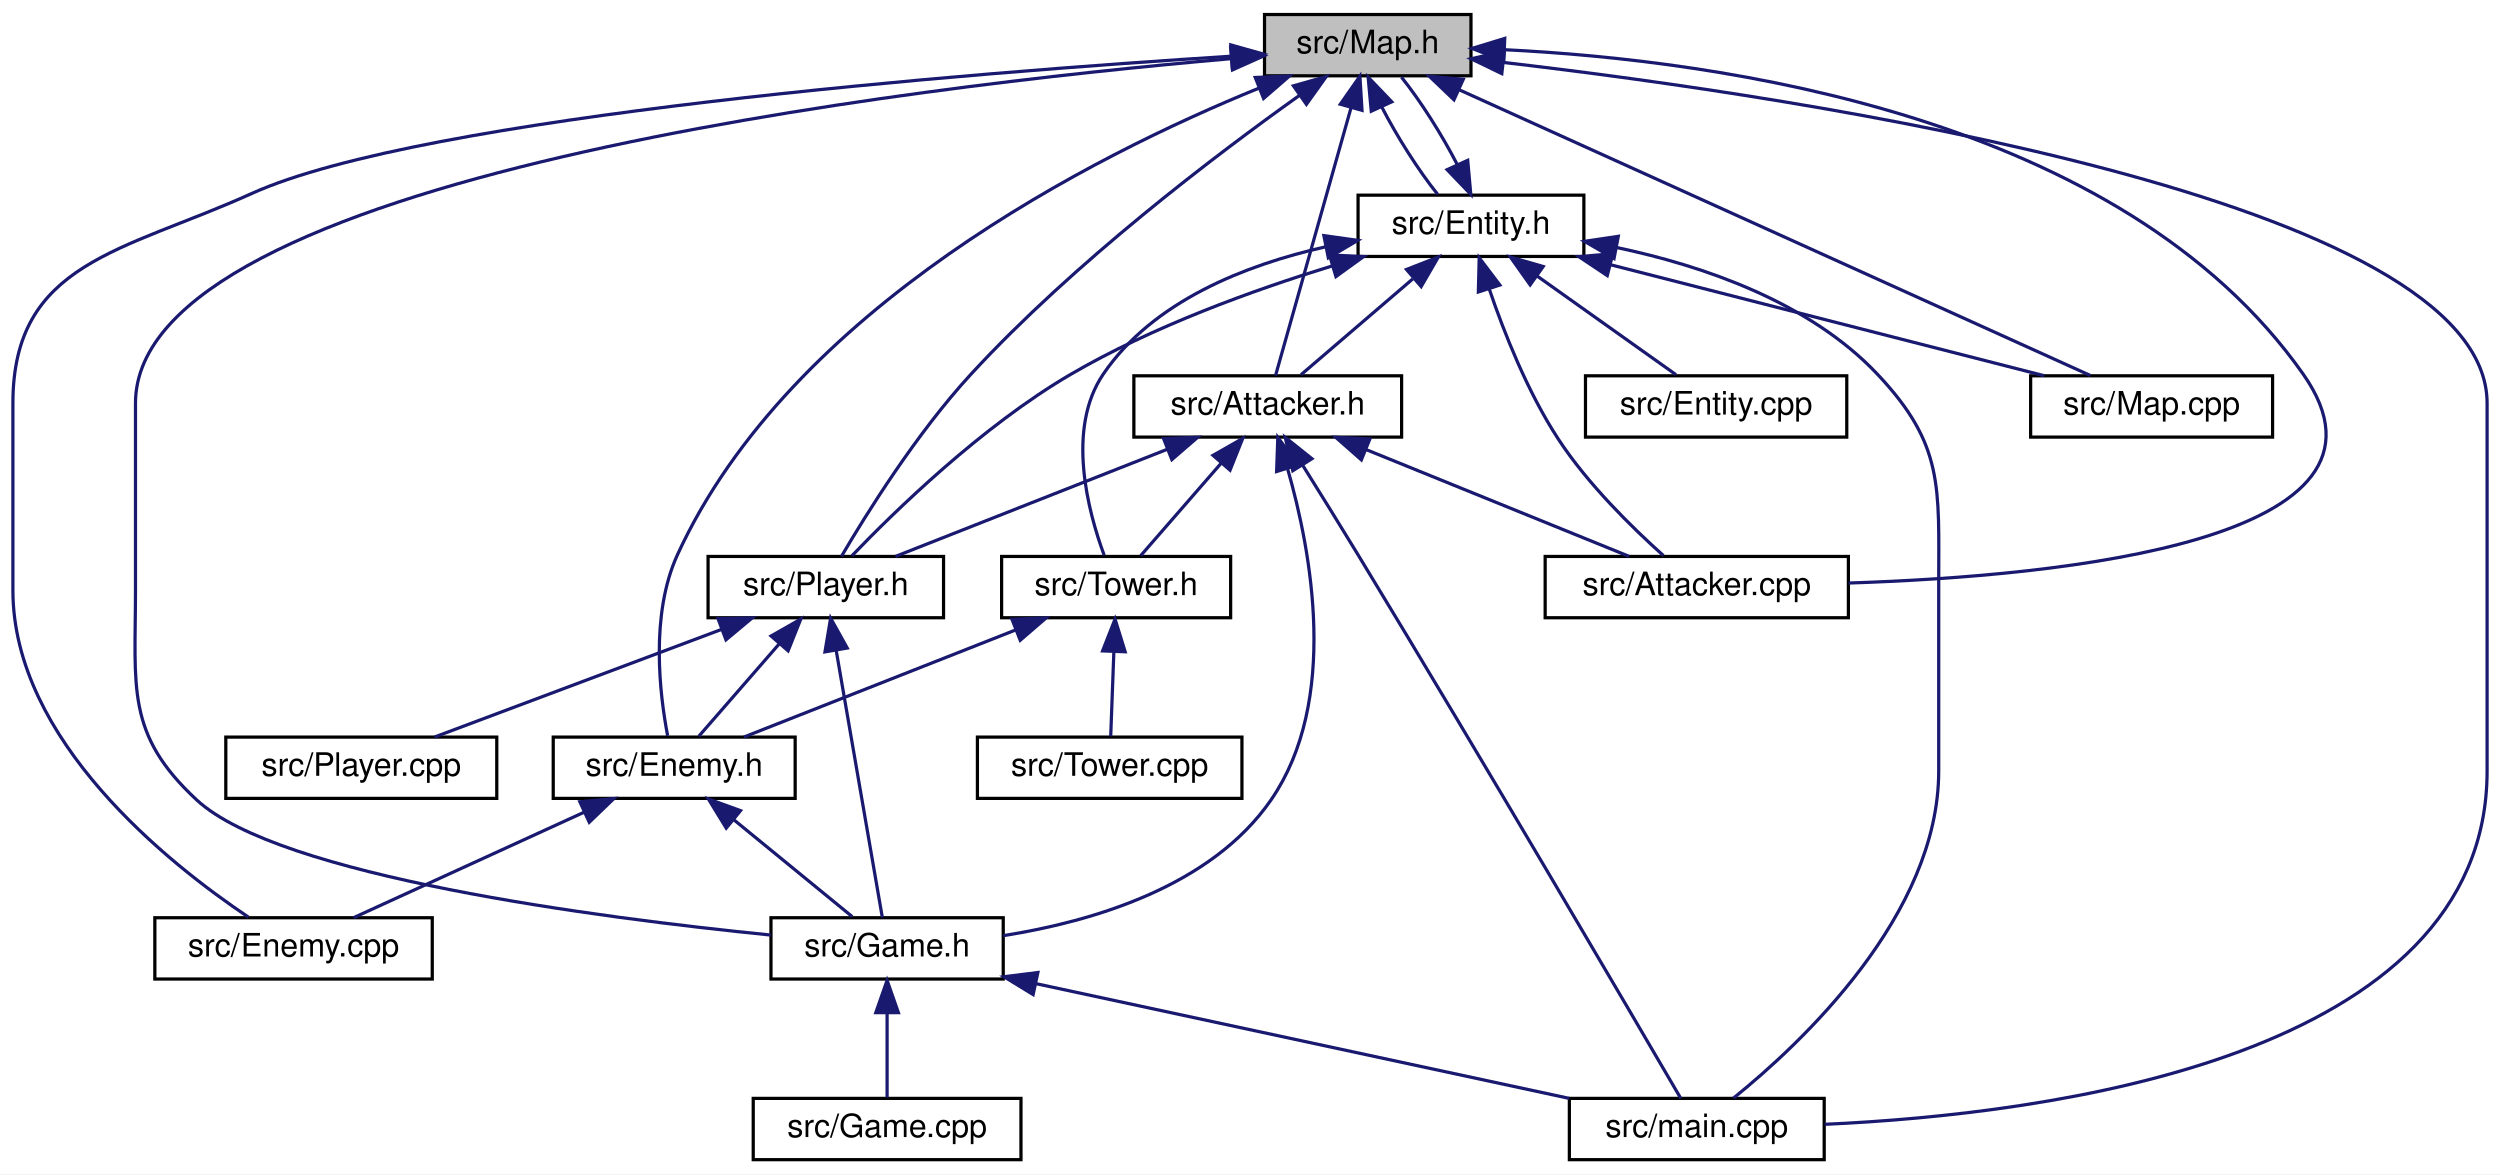
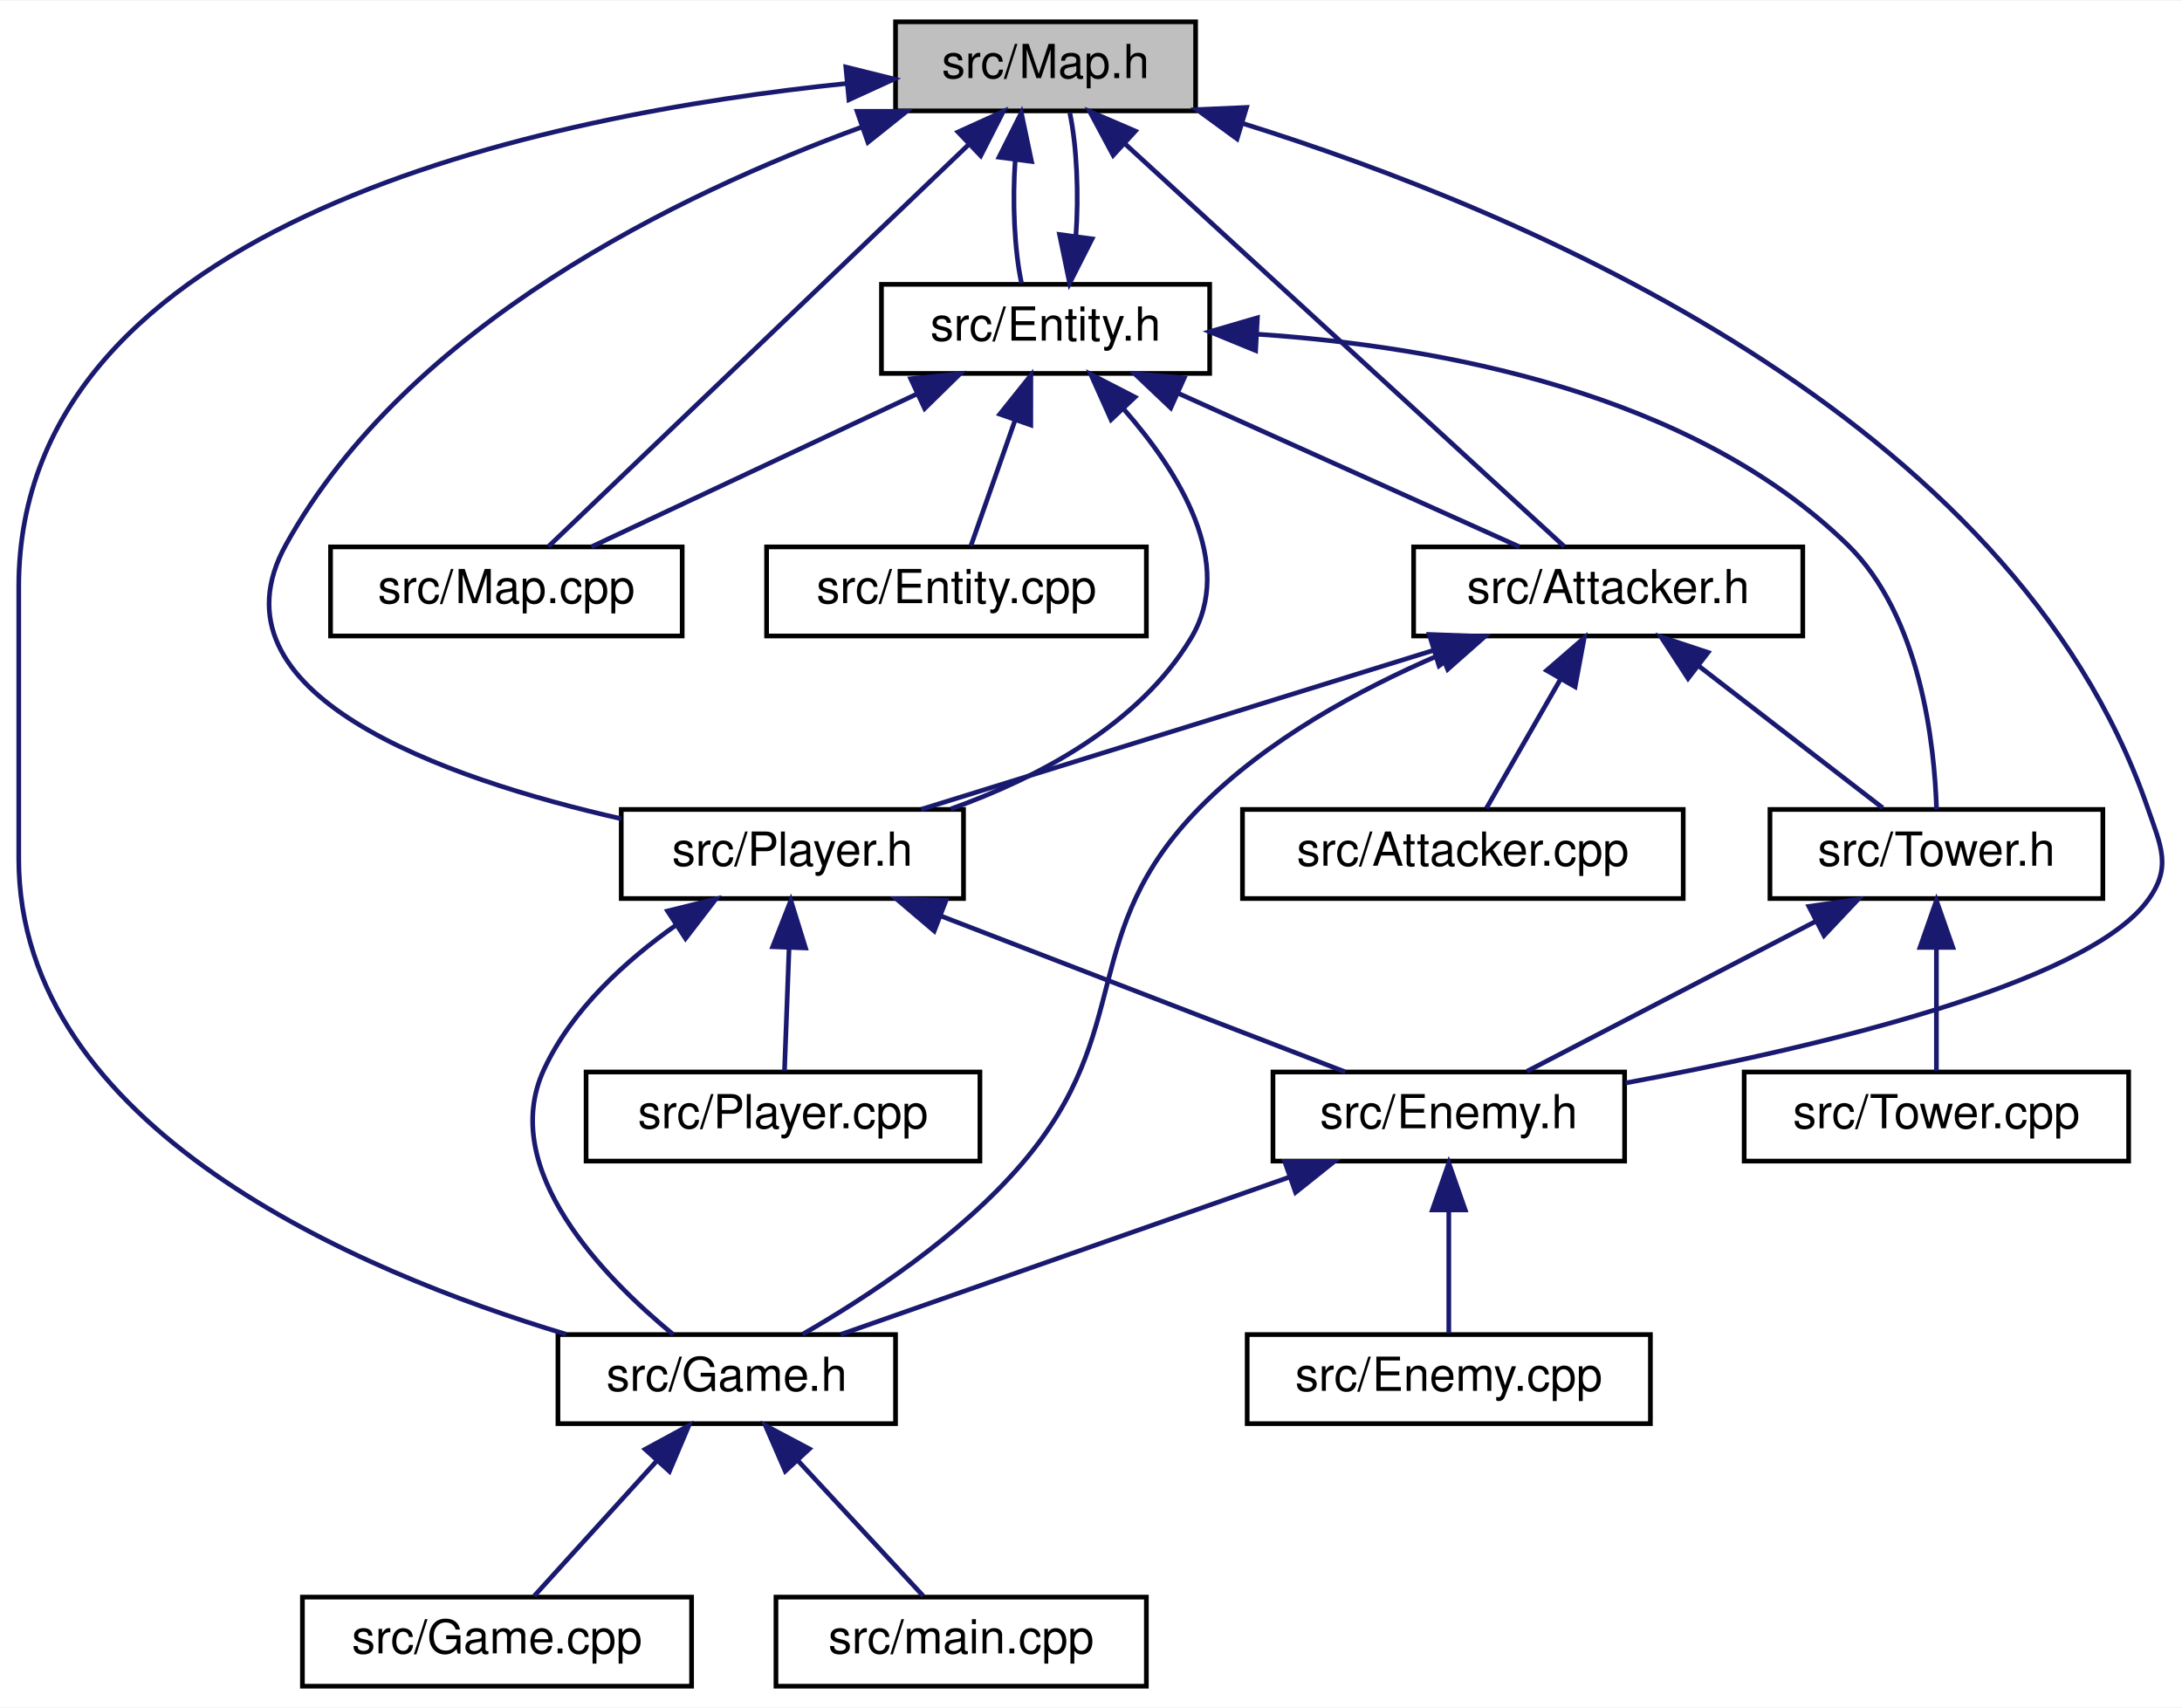
- <svg xmlns="http://www.w3.org/2000/svg" xmlns:xlink="http://www.w3.org/1999/xlink" width="775pt" height="364pt" viewBox="0.00 0.00 775.00 364.00">
+ <svg xmlns="http://www.w3.org/2000/svg" xmlns:xlink="http://www.w3.org/1999/xlink" width="465pt" height="364pt" viewBox="0.00 0.00 465.38 364.00">
  <g id="graph0" class="graph" transform="scale(1 1) rotate(0) translate(4 360)">
-     <polygon fill="white" stroke="transparent" points="-4,4 -4,-360 771,-360 771,4 -4,4" />
+     <polygon fill="white" stroke="transparent" points="-4,4 -4,-360 461.38,-360 461.38,4 -4,4" />
    <g id="node1" class="node">
      <g id="a_node1">
        <a xlink:title=" ">
-           <polygon fill="#bfbfbf" stroke="black" points="388,-336.5 388,-355.5 452,-355.5 452,-336.5 388,-336.5" />
-           <text text-anchor="middle" x="420" y="-343.5" font-family="Helvetica,sans-Serif" font-size="10.00">src/Map.h</text>
+           <polygon fill="#bfbfbf" stroke="black" points="187,-336.5 187,-355.5 251,-355.5 251,-336.5 187,-336.5" />
+           <text text-anchor="middle" x="219" y="-343.5" font-family="Helvetica,sans-Serif" font-size="10.00">src/Map.h</text>
        </a>
      </g>
    </g>
    <g id="node2" class="node">
      <g id="a_node2">
        <a xlink:href="Entity_8h.html" target="_top" xlink:title=" ">
-           <polygon fill="white" stroke="black" points="417,-280.5 417,-299.5 487,-299.5 487,-280.5 417,-280.5" />
-           <text text-anchor="middle" x="452" y="-287.5" font-family="Helvetica,sans-Serif" font-size="10.00">src/Entity.h</text>
+           <polygon fill="white" stroke="black" points="184,-280.5 184,-299.5 254,-299.5 254,-280.5 184,-280.5" />
+           <text text-anchor="middle" x="219" y="-287.5" font-family="Helvetica,sans-Serif" font-size="10.00">src/Entity.h</text>
        </a>
      </g>
    </g>
    <g id="edge1" class="edge">
-       <path fill="none" stroke="midnightblue" d="M424.27,-326.98C428.98,-317.82 435.76,-307.09 441.68,-299.75" />
-       <polygon fill="midnightblue" stroke="midnightblue" points="421.09,-325.53 420.12,-336.08 427.45,-328.44 421.09,-325.53" />
+       <path fill="none" stroke="midnightblue" d="M212.53,-326.1C211.9,-317.14 212.34,-306.86 213.87,-299.75" />
+       <polygon fill="midnightblue" stroke="midnightblue" points="209.07,-326.62 213.83,-336.08 216.01,-325.71 209.07,-326.62" />
    </g>
    <g id="node3" class="node">
      <g id="a_node3">
        <a xlink:href="Attacker_8h.html" target="_top" xlink:title=" ">
-           <polygon fill="white" stroke="black" points="347.5,-224.5 347.5,-243.5 430.5,-243.5 430.5,-224.5 347.5,-224.5" />
-           <text text-anchor="middle" x="389" y="-231.5" font-family="Helvetica,sans-Serif" font-size="10.00">src/Attacker.h</text>
+           <polygon fill="white" stroke="black" points="297.5,-224.5 297.5,-243.5 380.5,-243.5 380.5,-224.5 297.5,-224.5" />
+           <text text-anchor="middle" x="339" y="-231.5" font-family="Helvetica,sans-Serif" font-size="10.00">src/Attacker.h</text>
+         </a>
+       </g>
+     </g>
+     <g id="edge21" class="edge">
+       <path fill="none" stroke="midnightblue" d="M235.9,-329.51C261.54,-306.01 309.43,-262.11 329.63,-243.59" />
+       <polygon fill="midnightblue" stroke="midnightblue" points="233.42,-327.03 228.42,-336.37 238.15,-332.19 233.42,-327.03" />
+     </g>
+     <g id="node5" class="node">
+       <g id="a_node5">
+         <a xlink:href="Player_8h.html" target="_top" xlink:title=" ">
+           <polygon fill="white" stroke="black" points="128.5,-168.5 128.5,-187.5 201.5,-187.5 201.5,-168.5 128.5,-168.5" />
+           <text text-anchor="middle" x="165" y="-175.5" font-family="Helvetica,sans-Serif" font-size="10.00">src/Player.h</text>
+         </a>
+       </g>
+     </g>
+     <g id="edge22" class="edge">
+       <path fill="none" stroke="midnightblue" d="M179.9,-333.08C140.86,-318.85 83.02,-290.89 57,-244 39.27,-212.04 90.63,-194.12 128.49,-185.52" />
+       <polygon fill="midnightblue" stroke="midnightblue" points="178.8,-336.4 189.39,-336.41 181.11,-329.8 178.8,-336.4" />
+     </g>
+     <g id="node6" class="node">
+       <g id="a_node6">
+         <a xlink:href="Enemy_8h.html" target="_top" xlink:title=" ">
+           <polygon fill="white" stroke="black" points="267.5,-112.5 267.5,-131.5 342.5,-131.5 342.5,-112.5 267.5,-112.5" />
+           <text text-anchor="middle" x="305" y="-119.5" font-family="Helvetica,sans-Serif" font-size="10.00">src/Enemy.h</text>
+         </a>
+       </g>
+     </g>
+     <g id="edge23" class="edge">
+       <path fill="none" stroke="midnightblue" d="M261.12,-333.8C320.58,-315.22 425.12,-271.51 454,-188 456.91,-179.6 459.3,-175.14 454,-168 440.67,-150.05 382.3,-136.5 342.7,-129.16" />
+       <polygon fill="midnightblue" stroke="midnightblue" points="259.84,-330.53 251.28,-336.77 261.86,-337.23 259.84,-330.53" />
+     </g>
+     <g id="node8" class="node">
+       <g id="a_node8">
+         <a xlink:href="Game_8h.html" target="_top" xlink:title=" ">
+           <polygon fill="white" stroke="black" points="115,-56.5 115,-75.5 187,-75.5 187,-56.5 115,-56.5" />
+           <text text-anchor="middle" x="151" y="-63.5" font-family="Helvetica,sans-Serif" font-size="10.00">src/Game.h</text>
        </a>
      </g>
    </g>
    <g id="edge24" class="edge">
-       <path fill="none" stroke="midnightblue" d="M414.84,-326.67C408.06,-302.62 396.44,-261.39 391.42,-243.59" />
-       <polygon fill="midnightblue" stroke="midnightblue" points="411.49,-327.69 417.57,-336.37 418.22,-325.79 411.49,-327.69" />
+       <path fill="none" stroke="midnightblue" d="M176.54,-342.34C112.85,-335.81 0,-313.19 0,-235 0,-235 0,-235 0,-177 0,-119.59 72.18,-88.98 116.74,-75.56" />
+       <polygon fill="midnightblue" stroke="midnightblue" points="176.4,-345.85 186.69,-343.29 177.06,-338.88 176.4,-345.85" />
+     </g>
+     <g id="node15" class="node">
+       <g id="a_node15">
+         <a xlink:href="Map_8cpp.html" target="_top" xlink:title=" ">
+           <polygon fill="white" stroke="black" points="66.5,-224.5 66.5,-243.5 141.5,-243.5 141.5,-224.5 66.5,-224.5" />
+           <text text-anchor="middle" x="104" y="-231.5" font-family="Helvetica,sans-Serif" font-size="10.00">src/Map.cpp</text>
+         </a>
+       </g>
+     </g>
+     <g id="edge25" class="edge">
+       <path fill="none" stroke="midnightblue" d="M202.49,-329.21C177.84,-305.63 132.26,-262.03 112.98,-243.59" />
+       <polygon fill="midnightblue" stroke="midnightblue" points="200.33,-331.99 209.98,-336.37 205.17,-326.93 200.33,-331.99" />
+     </g>
+     <g id="edge16" class="edge">
+       <path fill="none" stroke="midnightblue" d="M225.46,-309.69C226.11,-318.64 225.68,-328.93 224.17,-336.08" />
+       <polygon fill="midnightblue" stroke="midnightblue" points="228.92,-309.2 224.13,-299.75 221.98,-310.13 228.92,-309.2" />
+     </g>
+     <g id="edge2" class="edge">
+       <path fill="none" stroke="midnightblue" d="M247.37,-276.23C269.82,-266.13 300.54,-252.31 320.07,-243.52" />
+       <polygon fill="midnightblue" stroke="midnightblue" points="245.7,-273.15 238.01,-280.44 248.57,-279.53 245.7,-273.15" />
+     </g>
+     <g id="edge17" class="edge">
+       <path fill="none" stroke="midnightblue" d="M235.74,-272.81C247.52,-259.38 259.61,-239.97 250,-224 238.89,-205.55 217.39,-194.26 198.8,-187.61" />
+       <polygon fill="midnightblue" stroke="midnightblue" points="232.97,-270.64 228.64,-280.31 238.06,-275.45 232.97,-270.64" />
+     </g>
+     <g id="node12" class="node">
+       <g id="a_node12">
+         <a xlink:href="Tower_8h.html" target="_top" xlink:title=" ">
+           <polygon fill="white" stroke="black" points="373.5,-168.5 373.5,-187.5 444.5,-187.5 444.5,-168.5 373.5,-168.5" />
+           <text text-anchor="middle" x="409" y="-175.5" font-family="Helvetica,sans-Serif" font-size="10.00">src/Tower.h</text>
+         </a>
+       </g>
+     </g>
+     <g id="edge18" class="edge">
+       <path fill="none" stroke="midnightblue" d="M264.38,-288.85C302.74,-286.27 356.62,-276.49 390,-244 405.67,-228.75 408.6,-201.35 409.03,-187.5" />
+       <polygon fill="midnightblue" stroke="midnightblue" points="263.8,-285.38 254,-289.4 264.18,-292.37 263.8,-285.38" />
+     </g>
+     <g id="node14" class="node">
+       <g id="a_node14">
+         <a xlink:href="Entity_8cpp.html" target="_top" xlink:title=" ">
+           <polygon fill="white" stroke="black" points="159.5,-224.5 159.5,-243.5 240.5,-243.5 240.5,-224.5 159.5,-224.5" />
+           <text text-anchor="middle" x="200" y="-231.5" font-family="Helvetica,sans-Serif" font-size="10.00">src/Entity.cpp</text>
+         </a>
+       </g>
+     </g>
+     <g id="edge19" class="edge">
+       <path fill="none" stroke="midnightblue" d="M212.45,-270.4C209.28,-261.36 205.61,-250.94 203.08,-243.75" />
+       <polygon fill="midnightblue" stroke="midnightblue" points="209.24,-271.81 215.86,-280.08 215.85,-269.49 209.24,-271.81" />
+     </g>
+     <g id="edge20" class="edge">
+       <path fill="none" stroke="midnightblue" d="M191.52,-276.1C170.03,-266.01 140.78,-252.27 122.14,-243.52" />
+       <polygon fill="midnightblue" stroke="midnightblue" points="190.24,-279.36 200.78,-280.44 193.21,-273.02 190.24,-279.36" />
    </g>
    <g id="node4" class="node">
      <g id="a_node4">
        <a xlink:href="Attacker_8cpp.html" target="_top" xlink:title=" ">
-           <polygon fill="white" stroke="black" points="475,-168.5 475,-187.5 569,-187.5 569,-168.5 475,-168.5" />
-           <text text-anchor="middle" x="522" y="-175.5" font-family="Helvetica,sans-Serif" font-size="10.00">src/Attacker.cpp</text>
-         </a>
-       </g>
-     </g>
-     <g id="edge25" class="edge">
-       <path fill="none" stroke="midnightblue" d="M462.38,-344.59C528.28,-341.37 653.59,-324.35 710,-244 746.11,-192.56 635.86,-181.41 569.1,-179.26" />
-       <polygon fill="midnightblue" stroke="midnightblue" points="462.18,-341.09 452.33,-344.99 462.47,-348.09 462.18,-341.09" />
-     </g>
-     <g id="node5" class="node">
-       <g id="a_node5">
-         <a xlink:href="Player_8h.html" target="_top" xlink:title=" ">
-           <polygon fill="white" stroke="black" points="215.5,-168.5 215.5,-187.5 288.5,-187.5 288.5,-168.5 215.5,-168.5" />
-           <text text-anchor="middle" x="252" y="-175.5" font-family="Helvetica,sans-Serif" font-size="10.00">src/Player.h</text>
-         </a>
-       </g>
-     </g>
-     <g id="edge26" class="edge">
-       <path fill="none" stroke="midnightblue" d="M398.85,-330.44C373.06,-312.08 328.99,-278.72 297,-244 280.08,-225.63 264.47,-200.53 256.86,-187.55" />
-       <polygon fill="midnightblue" stroke="midnightblue" points="396.96,-333.39 407.15,-336.28 400.99,-327.66 396.96,-333.39" />
-     </g>
-     <g id="node6" class="node">
-       <g id="a_node6">
-         <a xlink:href="Enemy_8h.html" target="_top" xlink:title=" ">
-           <polygon fill="white" stroke="black" points="167.5,-112.5 167.5,-131.5 242.5,-131.5 242.5,-112.5 167.5,-112.5" />
-           <text text-anchor="middle" x="205" y="-119.5" font-family="Helvetica,sans-Serif" font-size="10.00">src/Enemy.h</text>
-         </a>
-       </g>
-     </g>
-     <g id="edge27" class="edge">
-       <path fill="none" stroke="midnightblue" d="M386.13,-332.62C335.2,-311.85 241.1,-264.58 206,-188 197.54,-169.53 200.48,-144.9 202.97,-131.9" />
-       <polygon fill="midnightblue" stroke="midnightblue" points="385.13,-335.98 395.72,-336.42 387.71,-329.48 385.13,-335.98" />
+           <polygon fill="white" stroke="black" points="261,-168.5 261,-187.5 355,-187.5 355,-168.5 261,-168.5" />
+           <text text-anchor="middle" x="308" y="-175.5" font-family="Helvetica,sans-Serif" font-size="10.00">src/Attacker.cpp</text>
+         </a>
+       </g>
+     </g>
+     <g id="edge3" class="edge">
+       <path fill="none" stroke="midnightblue" d="M328.82,-215.27C323.53,-206.05 317.28,-195.17 313.02,-187.75" />
+       <polygon fill="midnightblue" stroke="midnightblue" points="325.87,-217.15 333.88,-224.08 331.94,-213.67 325.87,-217.15" />
+     </g>
+     <g id="edge4" class="edge">
+       <path fill="none" stroke="midnightblue" d="M301.74,-221.44C268.93,-211.26 221.92,-196.66 192.44,-187.52" />
+       <polygon fill="midnightblue" stroke="midnightblue" points="300.84,-224.82 311.43,-224.44 302.92,-218.14 300.84,-224.82" />
+     </g>
+     <g id="edge15" class="edge">
+       <path fill="none" stroke="midnightblue" d="M303,-220.45C285.91,-213.09 266.18,-202.37 252,-188 225.48,-161.11 238.53,-140.71 214,-112 200.73,-96.47 181.01,-83.52 167.17,-75.56" />
+       <polygon fill="midnightblue" stroke="midnightblue" points="302.11,-223.87 312.7,-224.4 304.76,-217.39 302.11,-223.87" />
+     </g>
+     <g id="edge12" class="edge">
+       <path fill="none" stroke="midnightblue" d="M358.31,-218.1C370.91,-208.38 386.93,-196.03 397.55,-187.83" />
+       <polygon fill="midnightblue" stroke="midnightblue" points="356.03,-215.44 350.25,-224.32 360.3,-220.99 356.03,-215.44" />
+     </g>
+     <g id="edge5" class="edge">
+       <path fill="none" stroke="midnightblue" d="M196.7,-164.77C223,-154.63 259.72,-140.47 282.92,-131.52" />
+       <polygon fill="midnightblue" stroke="midnightblue" points="195.25,-161.58 187.18,-168.44 197.77,-168.11 195.25,-161.58" />
+     </g>
+     <g id="edge10" class="edge">
+       <path fill="none" stroke="midnightblue" d="M140.28,-162.9C129.47,-155.28 117.92,-144.79 112,-132 102.16,-110.74 124.86,-87.62 139.6,-75.5" />
+       <polygon fill="midnightblue" stroke="midnightblue" points="138.38,-165.84 148.67,-168.39 142.21,-159.98 138.38,-165.84" />
+     </g>
+     <g id="node11" class="node">
+       <g id="a_node11">
+         <a xlink:href="Player_8cpp.html" target="_top" xlink:title=" ">
+           <polygon fill="white" stroke="black" points="121,-112.5 121,-131.5 205,-131.5 205,-112.5 121,-112.5" />
+           <text text-anchor="middle" x="163" y="-119.5" font-family="Helvetica,sans-Serif" font-size="10.00">src/Player.cpp</text>
+         </a>
+       </g>
+     </g>
+     <g id="edge11" class="edge">
+       <path fill="none" stroke="midnightblue" d="M164.29,-157.8C163.96,-148.91 163.58,-138.78 163.32,-131.75" />
+       <polygon fill="midnightblue" stroke="midnightblue" points="160.8,-158.22 164.67,-168.08 167.8,-157.96 160.8,-158.22" />
    </g>
    <g id="node7" class="node">
      <g id="a_node7">
        <a xlink:href="Enemy_8cpp.html" target="_top" xlink:title=" ">
-           <polygon fill="white" stroke="black" points="44,-56.5 44,-75.5 130,-75.5 130,-56.5 44,-56.5" />
-           <text text-anchor="middle" x="87" y="-63.5" font-family="Helvetica,sans-Serif" font-size="10.00">src/Enemy.cpp</text>
-         </a>
-       </g>
-     </g>
-     <g id="edge28" class="edge">
-       <path fill="none" stroke="midnightblue" d="M377.52,-342.57C297.43,-337.48 127.34,-324.14 74,-300 34.12,-281.95 0,-278.77 0,-235 0,-235 0,-235 0,-177 0,-130.49 48.43,-92.15 73.02,-75.68" />
-       <polygon fill="midnightblue" stroke="midnightblue" points="377.55,-346.08 387.75,-343.21 377.99,-339.09 377.55,-346.08" />
-     </g>
-     <g id="node8" class="node">
-       <g id="a_node8">
-         <a xlink:href="Game_8h.html" target="_top" xlink:title=" ">
-           <polygon fill="white" stroke="black" points="235,-56.5 235,-75.5 307,-75.5 307,-56.5 235,-56.5" />
-           <text text-anchor="middle" x="271" y="-63.5" font-family="Helvetica,sans-Serif" font-size="10.00">src/Game.h</text>
-         </a>
-       </g>
-     </g>
-     <g id="edge29" class="edge">
-       <path fill="none" stroke="midnightblue" d="M377.75,-341.82C278.35,-333.19 38,-305.07 38,-235 38,-235 38,-235 38,-177 38,-146.9 34.91,-132.45 57,-112 82.49,-88.4 180.89,-75.55 234.94,-70.13" />
-       <polygon fill="midnightblue" stroke="midnightblue" points="377.5,-345.31 387.76,-342.67 378.09,-338.34 377.5,-345.31" />
+           <polygon fill="white" stroke="black" points="262,-56.5 262,-75.5 348,-75.5 348,-56.5 262,-56.5" />
+           <text text-anchor="middle" x="305" y="-63.5" font-family="Helvetica,sans-Serif" font-size="10.00">src/Enemy.cpp</text>
+         </a>
+       </g>
+     </g>
+     <g id="edge6" class="edge">
+       <path fill="none" stroke="midnightblue" d="M305,-101.8C305,-92.91 305,-82.78 305,-75.75" />
+       <polygon fill="midnightblue" stroke="midnightblue" points="301.5,-102.08 305,-112.08 308.5,-102.08 301.5,-102.08" />
+     </g>
+     <g id="edge7" class="edge">
+       <path fill="none" stroke="midnightblue" d="M270.89,-109.04C241.91,-98.88 201.04,-84.55 175.29,-75.52" />
+       <polygon fill="midnightblue" stroke="midnightblue" points="270,-112.44 280.6,-112.44 272.32,-105.83 270,-112.44" />
+     </g>
+     <g id="node9" class="node">
+       <g id="a_node9">
+         <a xlink:href="Game_8cpp.html" target="_top" xlink:title=" ">
+           <polygon fill="white" stroke="black" points="60.5,-0.5 60.5,-19.5 143.5,-19.5 143.5,-0.5 60.5,-0.5" />
+           <text text-anchor="middle" x="102" y="-7.5" font-family="Helvetica,sans-Serif" font-size="10.00">src/Game.cpp</text>
+         </a>
+       </g>
+     </g>
+     <g id="edge8" class="edge">
+       <path fill="none" stroke="midnightblue" d="M135.97,-48.43C127.38,-38.97 116.96,-27.48 109.94,-19.75" />
+       <polygon fill="midnightblue" stroke="midnightblue" points="133.6,-51.03 142.91,-56.08 138.78,-46.33 133.6,-51.03" />
    </g>
    <g id="node10" class="node">
      <g id="a_node10">
        <a xlink:href="main_8cpp.html" target="_top" xlink:title=" ">
-           <polygon fill="white" stroke="black" points="482.5,-0.5 482.5,-19.5 561.5,-19.5 561.5,-0.5 482.5,-0.5" />
-           <text text-anchor="middle" x="522" y="-7.5" font-family="Helvetica,sans-Serif" font-size="10.00">src/main.cpp</text>
-         </a>
-       </g>
-     </g>
-     <g id="edge30" class="edge">
-       <path fill="none" stroke="midnightblue" d="M462.16,-340.63C554.61,-329.88 767,-298.29 767,-235 767,-235 767,-235 767,-121 767,-32.06 630.98,-14.59 561.64,-11.46" />
-       <polygon fill="midnightblue" stroke="midnightblue" points="461.56,-337.17 452.02,-341.78 462.35,-344.13 461.56,-337.17" />
-     </g>
-     <g id="node15" class="node">
-       <g id="a_node15">
-         <a xlink:href="Map_8cpp.html" target="_top" xlink:title=" ">
-           <polygon fill="white" stroke="black" points="625.5,-224.5 625.5,-243.5 700.5,-243.5 700.5,-224.5 625.5,-224.5" />
-           <text text-anchor="middle" x="663" y="-231.5" font-family="Helvetica,sans-Serif" font-size="10.00">src/Map.cpp</text>
-         </a>
-       </g>
-     </g>
-     <g id="edge31" class="edge">
-       <path fill="none" stroke="midnightblue" d="M448.36,-332.16C498.5,-309.47 601.52,-262.83 644.02,-243.59" />
-       <polygon fill="midnightblue" stroke="midnightblue" points="446.73,-329.06 439.07,-336.37 449.62,-335.43 446.73,-329.06" />
-     </g>
-     <g id="edge17" class="edge">
-       <path fill="none" stroke="midnightblue" d="M447.69,-309.1C443.02,-318.18 436.33,-328.77 430.45,-336.08" />
-       <polygon fill="midnightblue" stroke="midnightblue" points="450.99,-310.3 451.95,-299.75 444.61,-307.4 450.99,-310.3" />
-     </g>
-     <g id="edge2" class="edge">
-       <path fill="none" stroke="midnightblue" d="M433.96,-273.54C422.73,-263.91 408.68,-251.87 399.31,-243.83" />
-       <polygon fill="midnightblue" stroke="midnightblue" points="432.01,-276.47 441.88,-280.32 436.56,-271.16 432.01,-276.47" />
-     </g>
-     <g id="edge18" class="edge">
-       <path fill="none" stroke="midnightblue" d="M457.65,-270.46C462.24,-256.95 469.52,-238.53 479,-224 488.21,-209.88 502.16,-196.26 511.66,-187.77" />
-       <polygon fill="midnightblue" stroke="midnightblue" points="454.29,-269.49 454.55,-280.09 460.95,-271.64 454.29,-269.49" />
-     </g>
-     <g id="edge19" class="edge">
-       <path fill="none" stroke="midnightblue" d="M408.92,-277.55C384.27,-269.99 353.3,-258.75 328,-244 300.4,-227.91 273.21,-201.37 260.1,-187.71" />
-       <polygon fill="midnightblue" stroke="midnightblue" points="408.14,-280.97 418.73,-280.47 410.14,-274.26 408.14,-280.97" />
-     </g>
-     <g id="edge22" class="edge">
-       <path fill="none" stroke="midnightblue" d="M497.17,-283.27C524.06,-277.59 556.94,-266.33 578,-244 598.65,-222.1 597,-209.1 597,-179 597,-179 597,-179 597,-121 597,-76.39 554.37,-36.52 533.39,-19.6" />
-       <polygon fill="midnightblue" stroke="midnightblue" points="496.35,-279.86 487.19,-285.18 497.67,-286.74 496.35,-279.86" />
-     </g>
-     <g id="node12" class="node">
-       <g id="a_node12">
-         <a xlink:href="Tower_8h.html" target="_top" xlink:title=" ">
-           <polygon fill="white" stroke="black" points="306.5,-168.5 306.5,-187.5 377.5,-187.5 377.5,-168.5 306.5,-168.5" />
-           <text text-anchor="middle" x="342" y="-175.5" font-family="Helvetica,sans-Serif" font-size="10.00">src/Tower.h</text>
-         </a>
-       </g>
-     </g>
-     <g id="edge20" class="edge">
-       <path fill="none" stroke="midnightblue" d="M406.93,-283.49C382.16,-277.9 353.41,-266.65 338,-244 326.43,-226.99 333.33,-201.31 338.29,-187.89" />
-       <polygon fill="midnightblue" stroke="midnightblue" points="406.4,-286.95 416.9,-285.49 407.78,-280.09 406.4,-286.95" />
-     </g>
-     <g id="node14" class="node">
-       <g id="a_node14">
-         <a xlink:href="Entity_8cpp.html" target="_top" xlink:title=" ">
-           <polygon fill="white" stroke="black" points="487.5,-224.5 487.5,-243.5 568.5,-243.5 568.5,-224.5 487.5,-224.5" />
-           <text text-anchor="middle" x="528" y="-231.5" font-family="Helvetica,sans-Serif" font-size="10.00">src/Entity.cpp</text>
-         </a>
-       </g>
-     </g>
-     <g id="edge21" class="edge">
-       <path fill="none" stroke="midnightblue" d="M472.58,-274.38C486.31,-264.62 503.93,-252.11 515.57,-243.83" />
-       <polygon fill="midnightblue" stroke="midnightblue" points="470.34,-271.68 464.21,-280.32 474.39,-277.38 470.34,-271.68" />
-     </g>
-     <g id="edge23" class="edge">
-       <path fill="none" stroke="midnightblue" d="M495.14,-277.96C534.99,-267.76 593.36,-252.82 629.72,-243.52" />
-       <polygon fill="midnightblue" stroke="midnightblue" points="494.25,-274.57 485.43,-280.44 495.99,-281.35 494.25,-274.57" />
-     </g>
-     <g id="edge3" class="edge">
-       <path fill="none" stroke="midnightblue" d="M419.45,-220.64C444.41,-210.5 479.08,-196.43 501.02,-187.52" />
-       <polygon fill="midnightblue" stroke="midnightblue" points="418.02,-217.44 410.07,-224.44 420.66,-223.92 418.02,-217.44" />
-     </g>
-     <g id="edge4" class="edge">
-       <path fill="none" stroke="midnightblue" d="M357.98,-220.77C332.24,-210.63 296.31,-196.47 273.61,-187.52" />
-       <polygon fill="midnightblue" stroke="midnightblue" points="356.71,-224.03 367.29,-224.44 359.27,-217.52 356.71,-224.03" />
-     </g>
-     <g id="edge15" class="edge">
-       <path fill="none" stroke="midnightblue" d="M395.18,-214.59C402.5,-189.09 411.22,-142.71 390,-112 371.48,-85.2 334.8,-74.34 307.03,-69.95" />
-       <polygon fill="midnightblue" stroke="midnightblue" points="391.75,-213.83 392.12,-224.42 398.43,-215.91 391.75,-213.83" />
-     </g>
-     <g id="edge16" class="edge">
-       <path fill="none" stroke="midnightblue" d="M399.76,-215.89C405,-207.51 411.38,-197.26 417,-188 456.15,-123.57 502.09,-45.11 517.04,-19.51" />
-       <polygon fill="midnightblue" stroke="midnightblue" points="396.77,-214.08 394.42,-224.41 402.7,-217.8 396.77,-214.08" />
-     </g>
-     <g id="edge12" class="edge">
-       <path fill="none" stroke="midnightblue" d="M374.58,-216.43C366.34,-206.97 356.35,-195.48 349.62,-187.75" />
-       <polygon fill="midnightblue" stroke="midnightblue" points="372.03,-218.84 381.24,-224.08 377.31,-214.24 372.03,-218.84" />
-     </g>
-     <g id="edge5" class="edge">
-       <path fill="none" stroke="midnightblue" d="M237.58,-160.43C229.34,-150.97 219.35,-139.48 212.62,-131.75" />
-       <polygon fill="midnightblue" stroke="midnightblue" points="235.03,-162.84 244.24,-168.08 240.31,-158.24 235.03,-162.84" />
-     </g>
-     <g id="edge10" class="edge">
-       <path fill="none" stroke="midnightblue" d="M255.22,-158.35C259.38,-134.25 266.46,-93.31 269.52,-75.59" />
-       <polygon fill="midnightblue" stroke="midnightblue" points="251.74,-157.92 253.49,-168.37 258.64,-159.11 251.74,-157.92" />
-     </g>
-     <g id="node11" class="node">
-       <g id="a_node11">
-         <a xlink:href="Player_8cpp.html" target="_top" xlink:title=" ">
-           <polygon fill="white" stroke="black" points="66,-112.5 66,-131.5 150,-131.5 150,-112.5 66,-112.5" />
-           <text text-anchor="middle" x="108" y="-119.5" font-family="Helvetica,sans-Serif" font-size="10.00">src/Player.cpp</text>
-         </a>
-       </g>
-     </g>
-     <g id="edge11" class="edge">
-       <path fill="none" stroke="midnightblue" d="M219.75,-164.91C192.68,-154.75 154.68,-140.51 130.71,-131.52" />
-       <polygon fill="midnightblue" stroke="midnightblue" points="218.59,-168.21 229.18,-168.44 221.05,-161.66 218.59,-168.21" />
-     </g>
-     <g id="edge6" class="edge">
-       <path fill="none" stroke="midnightblue" d="M177.1,-108.23C155.03,-98.13 124.82,-84.31 105.61,-75.52" />
-       <polygon fill="midnightblue" stroke="midnightblue" points="175.75,-111.46 186.3,-112.44 178.67,-105.1 175.75,-111.46" />
-     </g>
-     <g id="edge7" class="edge">
-       <path fill="none" stroke="midnightblue" d="M223.55,-105.82C235.38,-96.15 250.29,-83.95 260.2,-75.83" />
-       <polygon fill="midnightblue" stroke="midnightblue" points="221.13,-103.28 215.6,-112.32 225.56,-108.7 221.13,-103.28" />
-     </g>
-     <g id="node9" class="node">
-       <g id="a_node9">
-         <a xlink:href="Game_8cpp.html" target="_top" xlink:title=" ">
-           <polygon fill="white" stroke="black" points="229.5,-0.5 229.5,-19.5 312.5,-19.5 312.5,-0.5 229.5,-0.5" />
-           <text text-anchor="middle" x="271" y="-7.5" font-family="Helvetica,sans-Serif" font-size="10.00">src/Game.cpp</text>
-         </a>
-       </g>
-     </g>
-     <g id="edge8" class="edge">
-       <path fill="none" stroke="midnightblue" d="M271,-45.8C271,-36.91 271,-26.78 271,-19.75" />
-       <polygon fill="midnightblue" stroke="midnightblue" points="267.5,-46.08 271,-56.08 274.5,-46.08 267.5,-46.08" />
+           <polygon fill="white" stroke="black" points="161.5,-0.5 161.5,-19.5 240.5,-19.5 240.5,-0.5 161.5,-0.5" />
+           <text text-anchor="middle" x="201" y="-7.5" font-family="Helvetica,sans-Serif" font-size="10.00">src/main.cpp</text>
+         </a>
+       </g>
    </g>
    <g id="edge9" class="edge">
-       <path fill="none" stroke="midnightblue" d="M317.23,-55.05C364.66,-44.85 437.65,-29.15 482.47,-19.5" />
-       <polygon fill="midnightblue" stroke="midnightblue" points="316.27,-51.68 307.23,-57.21 317.74,-58.52 316.27,-51.68" />
+       <path fill="none" stroke="midnightblue" d="M166.08,-48.72C174.89,-39.2 185.67,-27.56 192.9,-19.75" />
+       <polygon fill="midnightblue" stroke="midnightblue" points="163.48,-46.37 159.26,-56.08 168.62,-51.12 163.48,-46.37" />
    </g>
    <g id="edge13" class="edge">
-       <path fill="none" stroke="midnightblue" d="M310.98,-164.77C285.24,-154.63 249.31,-140.47 226.61,-131.52" />
-       <polygon fill="midnightblue" stroke="midnightblue" points="309.71,-168.03 320.29,-168.44 312.27,-161.52 309.71,-168.03" />
+       <path fill="none" stroke="midnightblue" d="M383.17,-163.59C363.94,-153.61 338.26,-140.27 321.67,-131.65" />
+       <polygon fill="midnightblue" stroke="midnightblue" points="381.8,-166.82 392.29,-168.32 385.03,-160.61 381.8,-166.82" />
    </g>
    <g id="node13" class="node">
      <g id="a_node13">
        <a xlink:href="Tower_8cpp.html" target="_top" xlink:title=" ">
-           <polygon fill="white" stroke="black" points="299,-112.5 299,-131.5 381,-131.5 381,-112.5 299,-112.5" />
-           <text text-anchor="middle" x="340" y="-119.5" font-family="Helvetica,sans-Serif" font-size="10.00">src/Tower.cpp</text>
+           <polygon fill="white" stroke="black" points="368,-112.5 368,-131.5 450,-131.5 450,-112.5 368,-112.5" />
+           <text text-anchor="middle" x="409" y="-119.5" font-family="Helvetica,sans-Serif" font-size="10.00">src/Tower.cpp</text>
        </a>
      </g>
    </g>
    <g id="edge14" class="edge">
-       <path fill="none" stroke="midnightblue" d="M341.29,-157.8C340.96,-148.91 340.58,-138.78 340.32,-131.75" />
-       <polygon fill="midnightblue" stroke="midnightblue" points="337.8,-158.22 341.67,-168.08 344.8,-157.96 337.8,-158.22" />
+       <path fill="none" stroke="midnightblue" d="M409,-157.8C409,-148.91 409,-138.78 409,-131.75" />
+       <polygon fill="midnightblue" stroke="midnightblue" points="405.5,-158.08 409,-168.08 412.5,-158.08 405.5,-158.08" />
    </g>
  </g>
</svg>
